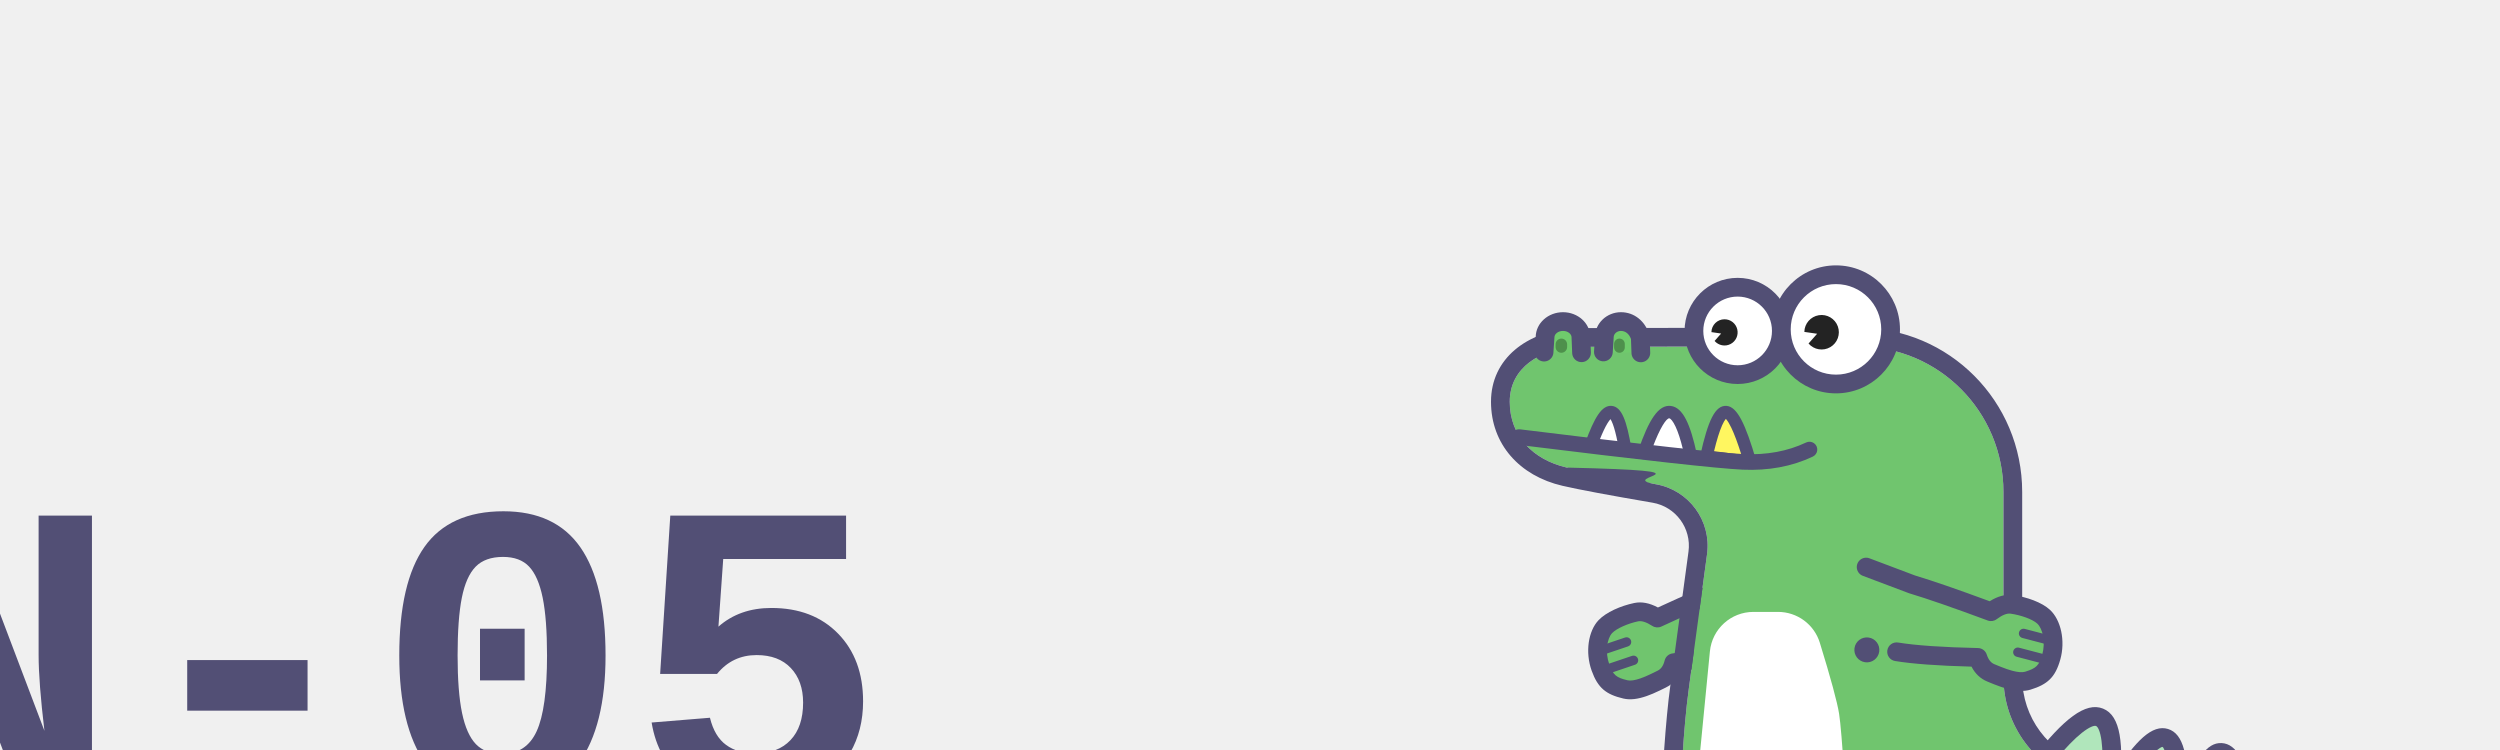
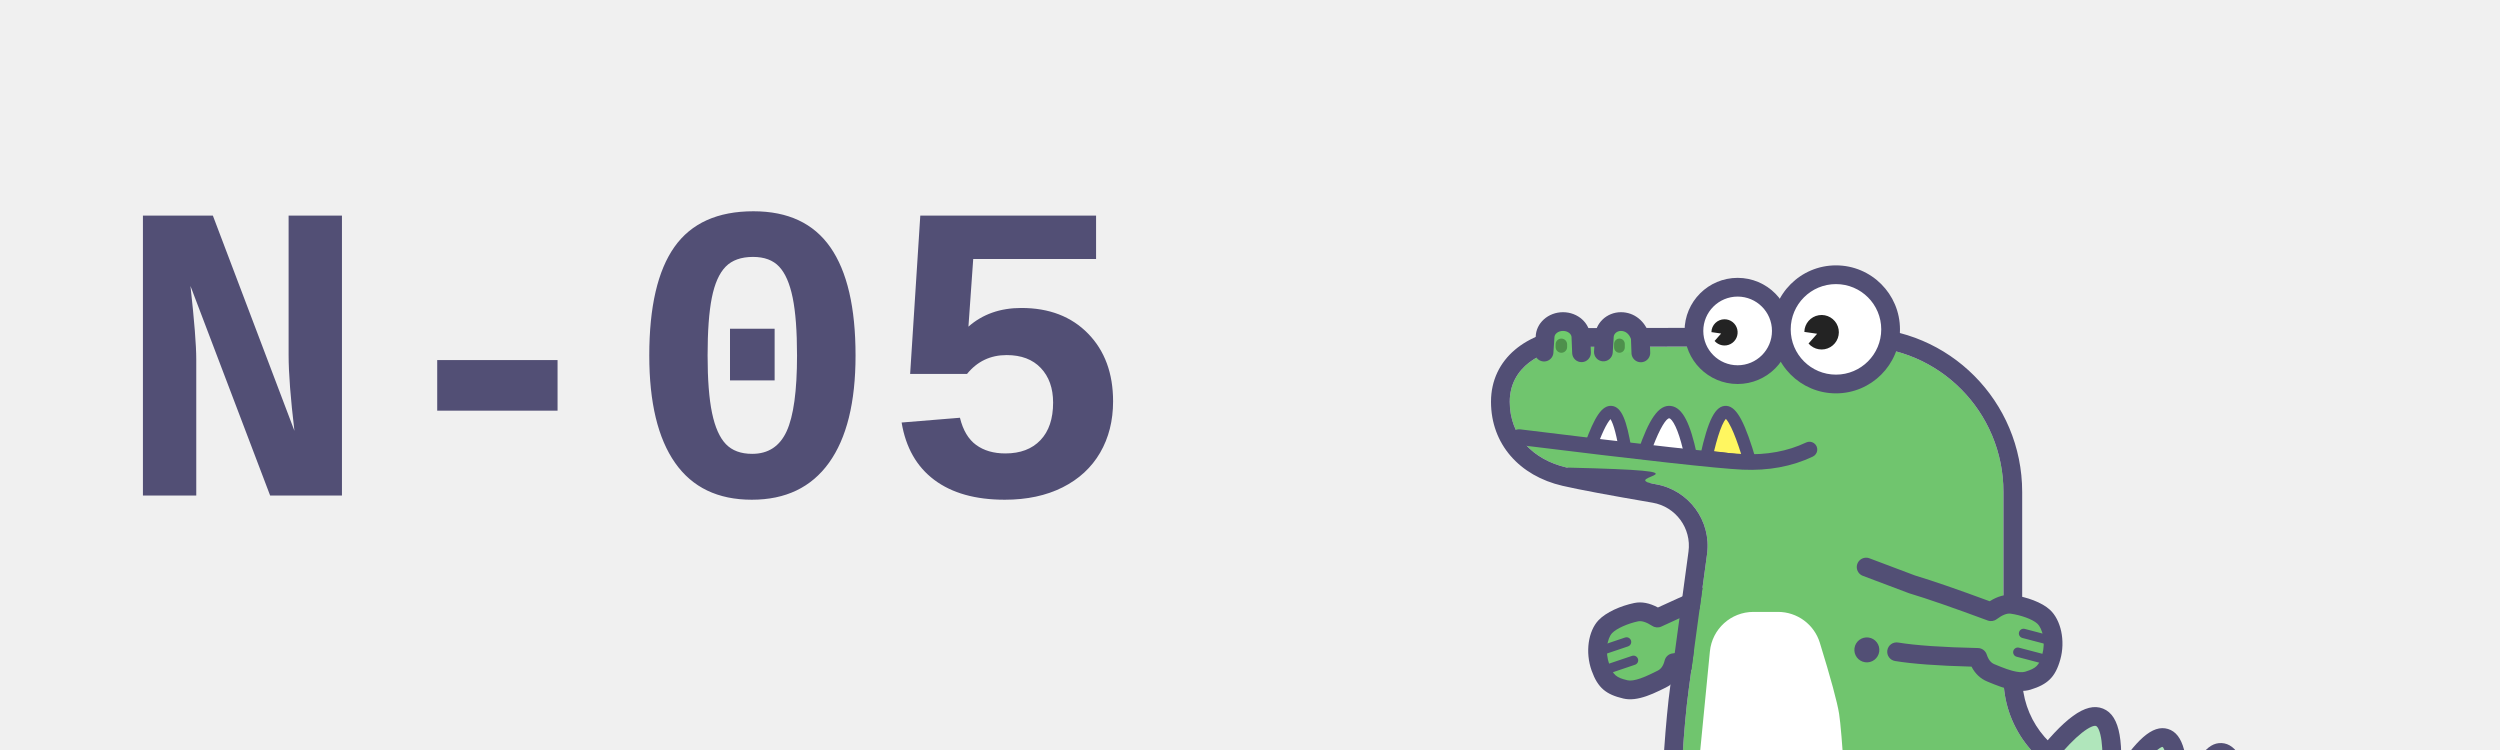
<svg xmlns="http://www.w3.org/2000/svg" viewBox="0 0 2000 600" class="icon" version="1.1">
  <defs>
    <style>
      .stylistic-text {
        font-family: 'Courier New', monospace;
        font-size: 340px;
        font-weight: 700;
        fill: #524F75;
      }
    </style>
  </defs>
-   <text x="300" y="540" text-anchor="middle" dominant-baseline="middle" class="stylistic-text">N-05</text>
+   <text x="500" y="300" text-anchor="middle" dominant-baseline="middle" class="stylistic-text">N-05</text>
  <g id="SVGRepo_bgCarrier" stroke-width="0" />
  <g id="SVGRepo_tracerCarrier" stroke-linecap="round" stroke-linejoin="round" />
  <g id="SVGRepo_iconCarrier" transform="translate(988, 0)">
    <path d="M474.339 713.673c1.236-6.908-3.442-13.497-10.447-14.718l-11.162-1.941c-7.006-1.219-13.684 3.394-14.92 10.307l-5.864 32.805a14.983 14.983 0 0 1-17.388 12.118l-0.06-0.01-20.005-3.664c-6.943-1.204-13.459 3.292-14.666 10.038-1.219 6.816 3.362 13.332 10.262 14.596l45.036 8.242c0.762 0.29 1.563 0.512 2.398 0.657l11.162 1.941a12.982 12.982 0 0 0 5.545-0.23c4.668-1.149 8.449-4.905 9.341-9.88 0.012-0.09 3.604-20.178 10.769-60.261z" fill="#6FCB6C" />
    <path d="M388.738 780.57c-10.939-2.003-18.237-12.383-16.289-23.282 1.938-10.852 12.365-18.005 23.39-16.087l20.005 3.666a7.503 7.503 0 0 0 8.724-6.057l5.864-32.808c1.966-10.992 12.533-18.29 23.579-16.369l11.162 1.941c11.074 1.926 18.509 12.4 16.539 23.415l-10.769 60.259a19.913 19.913 0 0 1-14.813 15.807 20.458 20.458 0 0 1-8.734 0.365l-11.162-1.941a20.53 20.53 0 0 1-3.057-0.777l-44.439-8.132z m73.87-74.233l-11.162-1.938c-2.965-0.514-5.754 1.411-6.261 4.241l-5.864 32.808a22.473 22.473 0 0 1-26.082 18.17l-20.03-3.666c-2.895-0.505-5.527 1.304-6.004 3.969-0.49 2.74 1.371 5.385 4.236 5.907l45.705 8.369 0.637 0.242c0.325 0.122 0.669 0.217 1.026 0.275l11.162 1.941c0.804 0.145 1.598 0.105 2.473-0.122 1.938-0.477 3.412-2.008 3.751-3.914l10.772-60.264c0.497-2.797-1.424-5.505-4.358-6.017z" fill="#524F75" />
    <path d="M612.335 695.713c-2.173-6.751-9.348-10.445-16.032-8.252l-10.647 3.494c-6.681 2.193-10.34 9.438-8.17 16.187l10.522 32.706a14.988 14.988 0 0 1-9.576 18.824l-17.825 5.877c-6.579 2.168-10.17 9.306-8.035 15.952 2.145 6.646 9.211 10.265 15.77 8.102l54.884-18.092c6.579-2.168 10.17-9.306 8.035-15.952-0.022-0.085-6.334-19.701-18.927-58.845z" fill="#6FCB6C" />
    <path d="M638.399 752.263c3.389 10.552-2.323 21.901-12.825 25.363l-54.881 18.09c-10.53 3.474-21.829-2.333-25.25-12.925-3.392-10.555 2.323-21.906 12.82-25.358l17.828-5.879a7.498 7.498 0 0 0 4.788-9.413l-10.522-32.708c-3.429-10.66 2.35-22.121 12.96-25.602l10.65-3.494c10.645-3.489 22.058 2.385 25.503 13.075l18.932 58.853z m-39.761-57.681l-10.65 3.492c-2.755 0.904-4.286 3.939-3.374 6.778l10.522 32.706c3.789 11.761-2.632 24.366-14.358 28.235l-17.83 5.879c-2.652 0.877-4.123 3.799-3.249 6.529 0.877 2.705 3.694 4.151 6.296 3.289l54.884-18.09c2.652-0.877 4.126-3.801 3.249-6.534l-18.937-58.853c-0.894-2.812-3.831-4.326-6.554-3.432z" fill="#524F75" />
    <path d="M477.326 500.246c-31.944 9.83-55.938 16.646-71.992 20.445-16.044 3.806-34.159 6.961-54.342 9.478-1.583 6.379-4.783 10.745-9.586 13.1-7.203 3.532-20.025 10.39-29.027 8.267-9.009-2.118-15.35-4.491-20.028-17.588-4.68-13.092-1.683-26.679 3.871-32.581 5.557-5.902 17.343-10.085 24.703-11.629 4.908-1.026 10.575 0.542 17.001 4.71 24.409-11.346 43.298-19.491 56.67-24.431 13.372-4.94 37.184-12.578 71.445-22.908" fill="#70C56E" />
    <path d="M344.713 549.995c-0.325 0.155-0.664 0.325-1.136 0.559l-1.254 0.619c-1.079 0.529-1.923 0.947-2.782 1.356-3.789 1.823-7.043 3.219-10.3 4.346-6.928 2.398-13.03 3.259-18.577 1.951-13.622-3.207-20.34-8.292-25.368-22.361-5.232-14.641-2.72-31.544 5.472-40.241 6.102-6.479 17.833-11.559 28.617-13.822 6.012-1.261 12.345 0.042 18.959 3.586 22.858-10.562 40.723-18.225 53.648-23.003 13.559-5.005 37.486-12.675 71.882-23.047a7.493 7.493 0 1 1 4.328 14.348c-34.122 10.29-57.824 17.89-71.011 22.76-13.145 4.858-31.869 12.927-56.108 24.199a7.5 7.5 0 0 1-7.235-0.507c-4.91-3.184-8.682-4.228-11.386-3.664-8.06 1.688-17.243 5.669-20.785 9.428-4.076 4.331-5.707 15.298-2.265 24.926 3.144 8.791 5.649 10.69 14.691 12.815 2.228 0.524 5.749 0.025 10.24-1.524 2.627-0.909 5.397-2.098 8.716-3.696a656.559 656.559 0 0 0 5.055-2.485c2.692-1.319 4.533-3.831 5.615-8.182a7.498 7.498 0 0 1 6.344-5.625c19.923-2.485 37.771-5.6 53.548-9.331 15.85-3.759 39.711-10.537 71.515-20.323a7.493 7.493 0 0 1 4.406 14.324c-32.089 9.875-56.225 16.729-72.469 20.577-15.068 3.572-31.879 6.574-50.451 9.021-2.473 5.884-6.461 10.317-11.911 12.992z" fill="#524F75" />
    <path d="M293.209 516.376l18.762-6.334a3.746 3.746 0 1 1 2.398 7.096l-18.762 6.336a3.746 3.746 0 1 1-2.398-7.098zM298.941 531.006l18.764-6.336a3.746 3.746 0 0 1 2.403 7.093l-18.764 6.341a3.751 3.751 0 0 1-4.75-2.35 3.744 3.744 0 0 1 2.348-4.748z" fill="#524F75" />
    <path d="M691.232 573.682c9.323 3.582 12.385 23.482 9.181 59.707L644.456 611.902c21.856-29.059 37.451-41.799 46.777-38.22z" fill="#B0E6BB" />
    <path d="M693.213 592.631c-1.029-7.583-2.872-11.232-4.366-11.833-1.491-0.602-5.35 0.742-11.356 5.48-5.897 4.648-12.96 11.926-21.122 21.801l36.891 14.908c0.992-12.773 0.964-22.915-0.047-30.355z m1.249-25.727c14.001 5.662 17.013 27.76 12.783 67.594a7.493 7.493 0 0 1-10.255 6.156l-55.576-22.453a7.49 7.49 0 0 1-3.102-11.551c24.633-31.597 42.146-45.406 56.15-39.746z" fill="#524F75" />
    <path d="M743.164 590.054c7.67 1.918 11.918 17.56 12.748 46.939l-46.045-11.481c14.526-25.55 25.62-37.371 33.297-35.458z" fill="#B0E6BB" />
    <path d="M745.155 605.556c-1.199-5.542-2.62-7.887-3.112-8.04-0.487-0.152-2.98 0.999-7.068 4.925-4.019 3.854-8.719 9.646-14.044 17.348l26.167 8c-0.115-9.363-0.767-16.794-1.943-22.233z m1.269-22.371c12.51 3.824 16.384 21.744 15.58 54.889a7.5 7.5 0 0 1-9.683 6.986l-45.383-13.876a7.493 7.493 0 0 1-4.118-11.202c17.868-27.928 31.102-40.615 43.605-36.797z" fill="#524F75" />
    <path d="M789.614 601.98c7.048 0.619 13.01 13.679 17.883 39.177l-42.301-3.701c9.228-24.264 17.368-36.09 24.419-35.475z" fill="#B0E6BB" />
    <path d="M788.19 609.869c-1.114 0.884-2.49 2.518-4.006 4.898-2.478 3.891-5.127 9.413-7.892 16.519l22.198 1.164c-2.008-7.358-4.061-13.127-6.124-17.253-1.259-2.523-2.453-4.293-3.474-5.287a5.362 5.362 0 0 0-0.332-0.305 5.929 5.929 0 0 0-0.37 0.265z m1.156-15.41c12.198 0.639 19.571 15.4 26.159 44.342 1.099 4.845-2.74 9.408-7.697 9.146l-42.406-2.225a7.5 7.5 0 0 1-6.703-9.9c9.583-28.093 18.459-42.004 30.648-41.362z" fill="#524F75" />
    <path d="M439.678 708.171c-46.34 1.571-81.403-26.567-82.961-73.181-0.15-4.456 1.706-50.581 6.366-84.343 2.443-17.693 7.295-53.483 14.558-107.355 3.594-26.654-14.563-51.367-41.072-55.908-34.569-5.919-58.273-10.36-71.113-13.322C238.367 367.811 219.785 348.752 219.785 321.386c0-27.428 24.756-42.094 51.962-43.935 83.486-0.247 126.299-0.247 128.44 0l98.908-0.222c63.885 0 115.67 52.094 115.67 116.356v148.298c0 38.577 25.288 72.594 62.234 83.708 19.701 5.927 31.264 9.189 34.689 9.78 49.966 8.634 75.521 0.727 108.167 7.58 7.727 1.618 33.397 13.789-5.352 25.83-38.158 11.853-119.136 31.434-206.918 39.389-58.525 5.302-114.488 5.302-167.906 0z" fill="#70C56E" />
    <path d="M439.678 708.171c53.415 5.302 109.381 5.302 167.906 0 87.779-7.957 168.755-27.536 206.918-39.389 38.75-12.036 13.072-24.206 5.352-25.83-32.638-6.853-58.201 1.054-108.167-7.58-3.424-0.592-14.988-3.854-34.689-9.78-36.946-11.109-62.234-45.126-62.234-83.708v-148.298c0-64.262-51.784-116.356-115.67-116.356l-98.911 0.222c-2.14-0.247-44.956-0.247-128.44 0C244.541 279.29 219.785 293.955 219.785 321.386c0 27.366 18.587 46.425 45.675 52.676 12.83996e1 2.962 36.544 7.403 71.113 13.322 26.509 4.538 44.666 29.254 41.072 55.908-7.263 53.875-12.116 89.662-14.558 107.355-4.66 33.762-6.516 79.882-6.366 84.343 1.558 46.614 36.619 74.752 82.956 73.181z m-97.934-72.684c-0.362-10.814 2.695-59.337 6.499-86.888 2.44-17.673 7.29-53.448 14.553-107.308 2.515-18.659-10.195-35.957-28.752-39.134-34.838-5.967-58.75-10.447-71.955-13.492C227.573 380.698 204.8 355.276 204.8 321.386c0-34.474 28.66-56.365 65.936-58.885 81.888-0.272 120.65-0.295 129.416-0.027l98.943-0.23c72.177 0 130.655 58.823 130.655 131.342v148.298a72.437 72.437 0 0 0 51.565 69.36c18.819 5.662 30.395 8.921 32.925 9.361 20.787 3.591 34.464 4.318 60.816 4.228 12.318-0.042 17.545 0.02 24.356 0.415 8.272 0.477 15.87 1.426 23.525 3.035 9.373 1.971 20.168 7.79 24.886 16.606 4.638 8.677 2.77 18.534-4.566 25.712-5.175 5.065-13.092 9.001-24.306 12.485-53.293 16.556-134.254 33.143-210.01 40.011-59.087 5.355-115.68 5.385-169.769 0.08-54.931 1.414-95.629-33.844-97.427-87.689z" fill="#524F75" />
    <path d="M414.727 489.522h19.721a34.963 34.963 0 0 1 33.412 24.666c8.814 28.592 13.954 47.541 15.422 56.842 1.141 7.225 2.585 24.576 4.331 52.059 2.1 33.04-22.98 61.525-56.02 63.623a60.316 60.316 0 0 1-3.801 0.122h-0.297c-31.944 0-57.839-25.895-57.839-57.839 0-1.878 0.092-3.756 0.272-5.625l9.995-102.275c1.751-17.918 16.811-31.574 34.804-31.574z" fill="#FFFFFF" />
    <path d="M294.712 281.575l0.737-11.714c-0.002-6.966 5.964-12.613 13.317-12.613 7.355 0 13.235 5.075 15.46 12.613L324.683 282.224" fill="#6FCB6C" />
    <path d="M317.19 282.499a7.493 7.493 0 1 0 14.975-0.549l-0.487-13.305-0.267-0.904c-3.162-10.722-11.928-17.985-22.645-17.985-11.314 0-20.662 8.769-20.81 19.841l-0.727 11.506a7.493 7.493 0 0 0 14.958 0.942l0.737-11.711 0.015-0.472c0-2.732 2.523-5.12 5.827-5.12 3.529 0 6.534 2.315 8.01 6.436l0.415 11.321z" fill="#524F75" />
    <path d="M307.557 270.873c2.365 0 4.281 1.918 4.281 4.281v2.79a4.281 4.281 0 0 1-8.562 0v-2.79a4.276 4.276 0 0 1 4.281-4.281z" fill="#4E904C" />
    <path d="M247.259 281.575l0.794-11.714c-0.002-6.966 6.421-12.613 14.343-12.613s14.343 5.647 14.343 12.613L277.229 282.224" fill="#6FCB6C" />
    <path d="M262.396 249.756c-11.761 0-21.671 8.627-21.836 19.821l-0.779 11.491a7.493 7.493 0 1 0 14.95 1.014l0.794-11.714 0.017-0.507c0-2.597 2.867-5.12 6.853-5.12 3.984 0 6.851 2.523 6.851 5.12l0.005 0.295 0.49 12.363a7.49 7.49 0 0 0 7.782 7.19 7.49 7.49 0 0 0 7.19-7.782l-0.482-12.233c-0.097-11.252-10.033-19.938-21.836-19.938z" fill="#524F75" />
    <path d="M261.09 270.873c2.548 0 4.61 2.065 4.61 4.61v2.133a4.61 4.61 0 0 1-9.221-0.002v-2.13a4.608 4.608 0 0 1 4.61-4.61z" fill="#4E904C" />
    <path d="M402.107 264.741m-34.966 0a34.966 34.966 0 1 0 69.932 0 34.966 34.966 0 1 0-69.932 0Z" fill="#FFFFFF" />
    <path d="M402.107 307.2C378.655 307.2 359.649 288.191 359.649 264.741S378.655 222.283 402.107 222.283s42.459 19.009 42.459 42.459-19.011 42.459-42.459 42.459z m0-14.985c15.173 0 27.473-12.3 27.473-27.473S417.28 237.268 402.107 237.268 374.634 249.569 374.634 264.741s12.295 27.473 27.473 27.473z" fill="#524F75" />
    <path d="M383.675 272.764a10.49 10.49 0 1 0 7.942-17.346 10.49 10.49 0 0 0-10.49 10.277l7.777 1.129-5.23 5.939z" fill="#232323" />
    <path d="M480.78 263.493m-43.707 0a43.707 43.707 0 1 0 87.415 0 43.707 43.707 0 1 0-87.415 0Z" fill="#FFFFFF" />
    <path d="M480.78 314.693C452.503 314.693 429.58 291.77 429.58 263.493S452.503 212.293 480.78 212.293 531.98 235.215 531.98 263.493 509.053 314.693 480.78 314.693z m0-14.985C500.778 299.707 516.995 283.493 516.995 263.493S500.778 227.278 480.78 227.278 444.566 243.492 444.566 263.493 460.778 299.707 480.78 299.707z" fill="#524F75" />
    <path d="M458.827 274.814a13.802 13.802 0 1 0-3.352-9.296l10.233 1.489-6.881 7.807z" fill="#232323" />
    <path d="M392.894 329.688c5.118 0.412 11.519 13.729 19.204 39.951l-34.966-4.423c5.382-24.096 10.637-35.94 15.762-35.528z" fill="#FFF660" />
    <path d="M389.674 340.288c-2.078 4.68-4.231 11.589-6.429 20.667l21.836 2.762c-2.91-9.271-5.602-16.471-8.052-21.569-1.436-2.985-2.752-5.17-3.886-6.521a8.454 8.454 0 0 0-0.48-0.529c-0.867 0.987-1.898 2.727-2.99 5.19z m27.213 27.948a4.995 4.995 0 0 1-5.42 6.361l-34.966-4.423a4.995 4.995 0 0 1-4.248-6.044c6.132-27.428 11.778-40.161 21.037-39.417 8.469 0.677 15.068 14.403 23.597 43.522z" fill="#524F75" />
    <path d="M348.125 329.723c6.216 0.824 11.724 12.465 16.519 34.921l-37.463-2.193c7.745-22.645 14.726-33.555 20.945-32.728z" fill="#FFFFFF" />
    <path d="M352.403 341.207c-2.1-4.441-3.946-6.401-4.935-6.534-2.24-0.297-7.39 7.333-13.337 23.18l24.164 1.414c-1.888-7.737-3.864-13.769-5.892-18.06z m-3.624-16.436c9.391 1.246 15.465 14.091 20.747 38.832a4.995 4.995 0 0 1-5.177 6.029l-37.463-2.193a4.995 4.995 0 0 1-4.436-6.604c8.629-25.22 16.409-37.381 26.329-36.065z" fill="#524F75" />
    <path d="M300.956 329.693c4.226 0.427 7.972 10.412 11.239 29.956l-27.473-3.372c6.599-18.15 12.011-27.011 16.234-26.584z" fill="#FFFFFF" />
    <path d="M297.989 338.622c-1.906 3.119-4.031 7.62-6.349 13.472l14.426 1.771c-1.226-6.241-2.503-11.122-3.811-14.608-0.649-1.733-1.286-3.057-1.858-3.944-0.684 0.724-1.504 1.831-2.408 3.309z m3.472-13.899c7.845 0.792 11.906 11.624 15.66 34.102a4.995 4.995 0 0 1-5.535 5.782l-27.473-3.374a4.995 4.995 0 0 1-4.086-6.663c7.61-20.935 13.542-30.643 21.434-29.846z" fill="#524F75" />
    <path d="M226.506 355.855c99.91 12.36 159.637 18.974 179.58 19.878 20.692 0.937 39.431-2.533 56.133-10.44a6.244 6.244 0 1 0-5.345-11.286c-14.793 7.006-31.507 10.098-50.223 9.251-19.466-0.884-79.135-7.493-178.611-19.796a6.244 6.244 0 1 0-1.534 12.393z" fill="#524F75" />
    <path d="M529.263 521.416c14.488 2.379 36.156 3.883 65.004 4.513 2.024 6.252 5.517 10.38 10.472 12.398 7.43 3.016 20.703 8.963 29.537 6.222 8.829-2.742 14.996-5.557 18.751-18.944 3.755-13.387-0.182-26.735-6.136-32.232-5.951-5.497-18-8.848-25.45-9.872-4.966-0.683-10.51 1.28-16.633 5.884-27.607-10.246-48.673-17.542-63.178-21.896L504.994 453.679" fill="#70C56E" />
    <path d="M601.915 545.263l1.171 0.477 1.292 0.532c1.116 0.459 1.982 0.811 2.873 1.163 3.911 1.548 7.249 2.721 10.579 3.615 7.079 1.908 13.223 2.338 18.665 0.651 13.366-4.152 19.713-9.691 23.745-24.078 4.2-14.971 0.515-31.658-8.266-39.76-6.536-6.036-18.595-10.288-29.514-11.79-6.097-0.839-12.335 0.912-18.703 4.928-25.809-9.529-45.706-16.399-59.734-20.615L507.636 446.67a7.493 7.493 0 1 0-5.285 14.022l36.632 13.812 0.494 0.165c14.322 4.295 35.253 11.547 62.726 21.739a7.483 7.483 0 0 0 7.112-1.038c4.676-3.519 8.368-4.824 11.104-4.447 8.155 1.121 17.592 4.45 21.389 7.954 4.371 4.034 6.761 14.865 4.006 24.705-2.522 8.99-4.888 11.056-13.765 13.811-2.186 0.679-5.735 0.43-10.323-0.808-2.685-0.725-5.531-1.721-8.947-3.076-1.299-0.521-5.66-2.309-5.22-2.126-2.775-1.126-4.788-3.51-6.17-7.765a7.493 7.493 0 0 0-6.962-5.18c-28.526-0.619-49.887-2.103-63.95-4.415a7.493 7.493 0 0 0-2.429 14.789c14.062 2.307 34.415 3.798 61.17 4.496 2.872 5.607 7.125 9.69 12.696 11.956z" fill="#524F75" />
    <path d="M505.484 519.91m-9.893-1.39a9.99 9.99 0 1 0 19.786 2.781 9.99 9.99 0 1 0-19.786-2.781Z" fill="#524F75" />
    <path d="M650.95 508.131l-19.16-5.011a3.746 3.746 0 0 0-1.899 7.249l19.157 5.01a3.749 3.749 0 0 0 1.901-7.249zM646.252 523.131l-19.16-5.013a3.749 3.749 0 0 0-1.899 7.249l19.157 5.013a3.754 3.754 0 0 0 4.574-2.681 3.736 3.736 0 0 0-2.672-4.567z" fill="#524F75" />
  </g>
</svg>
